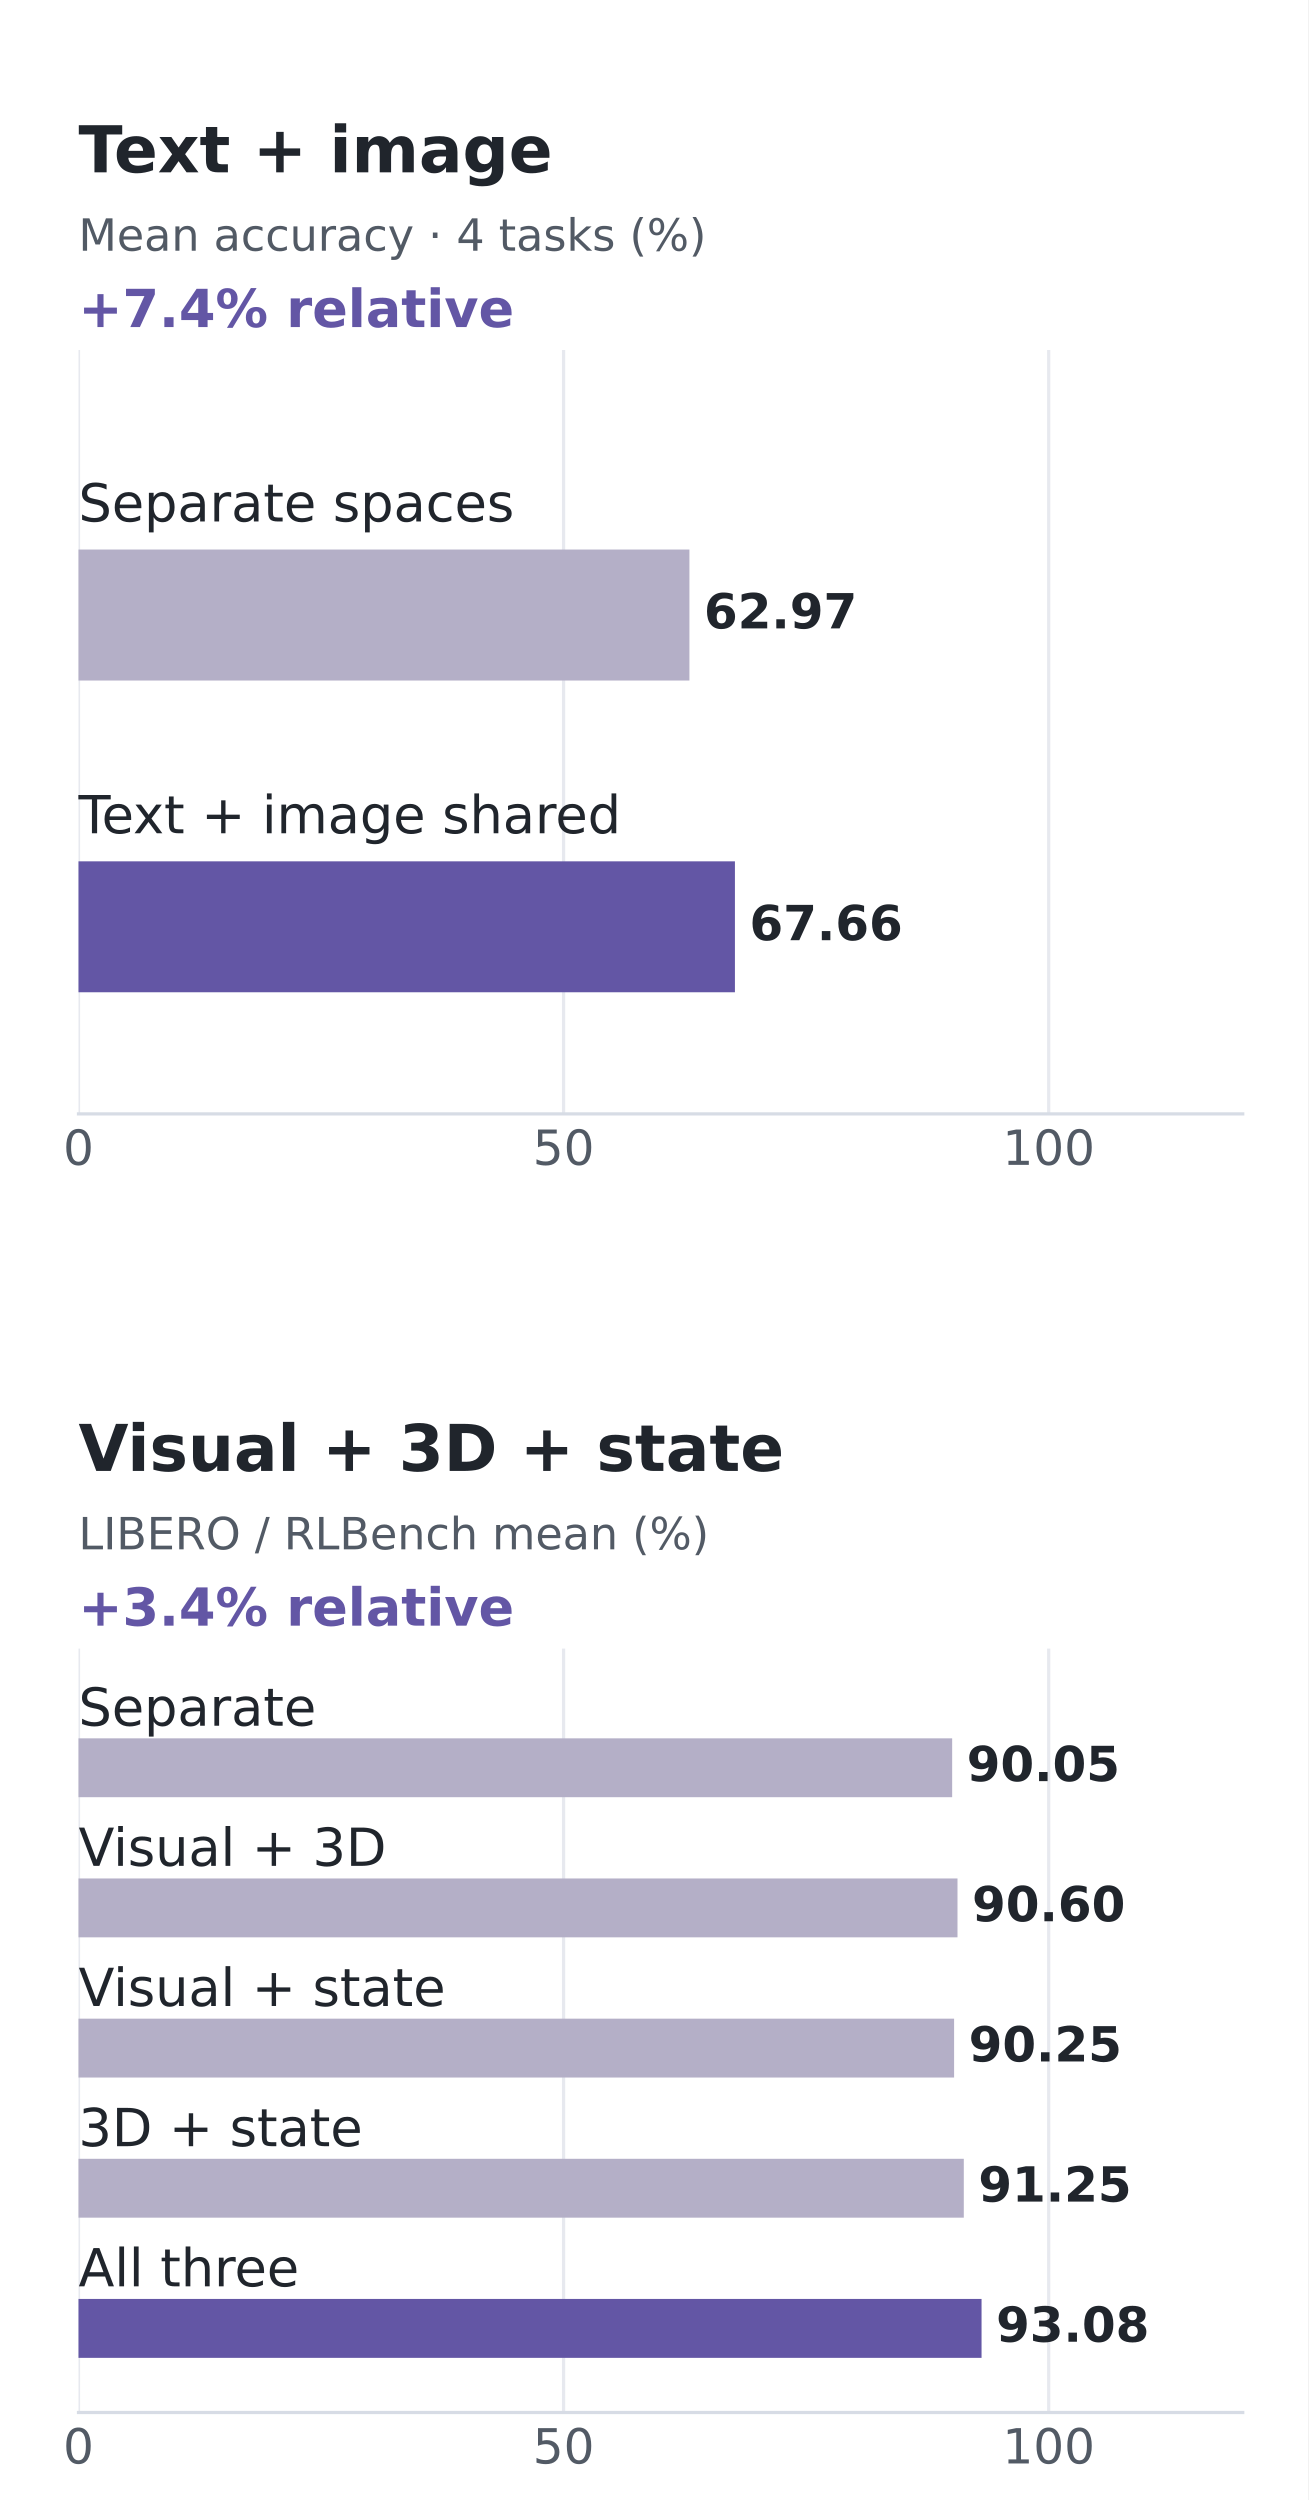
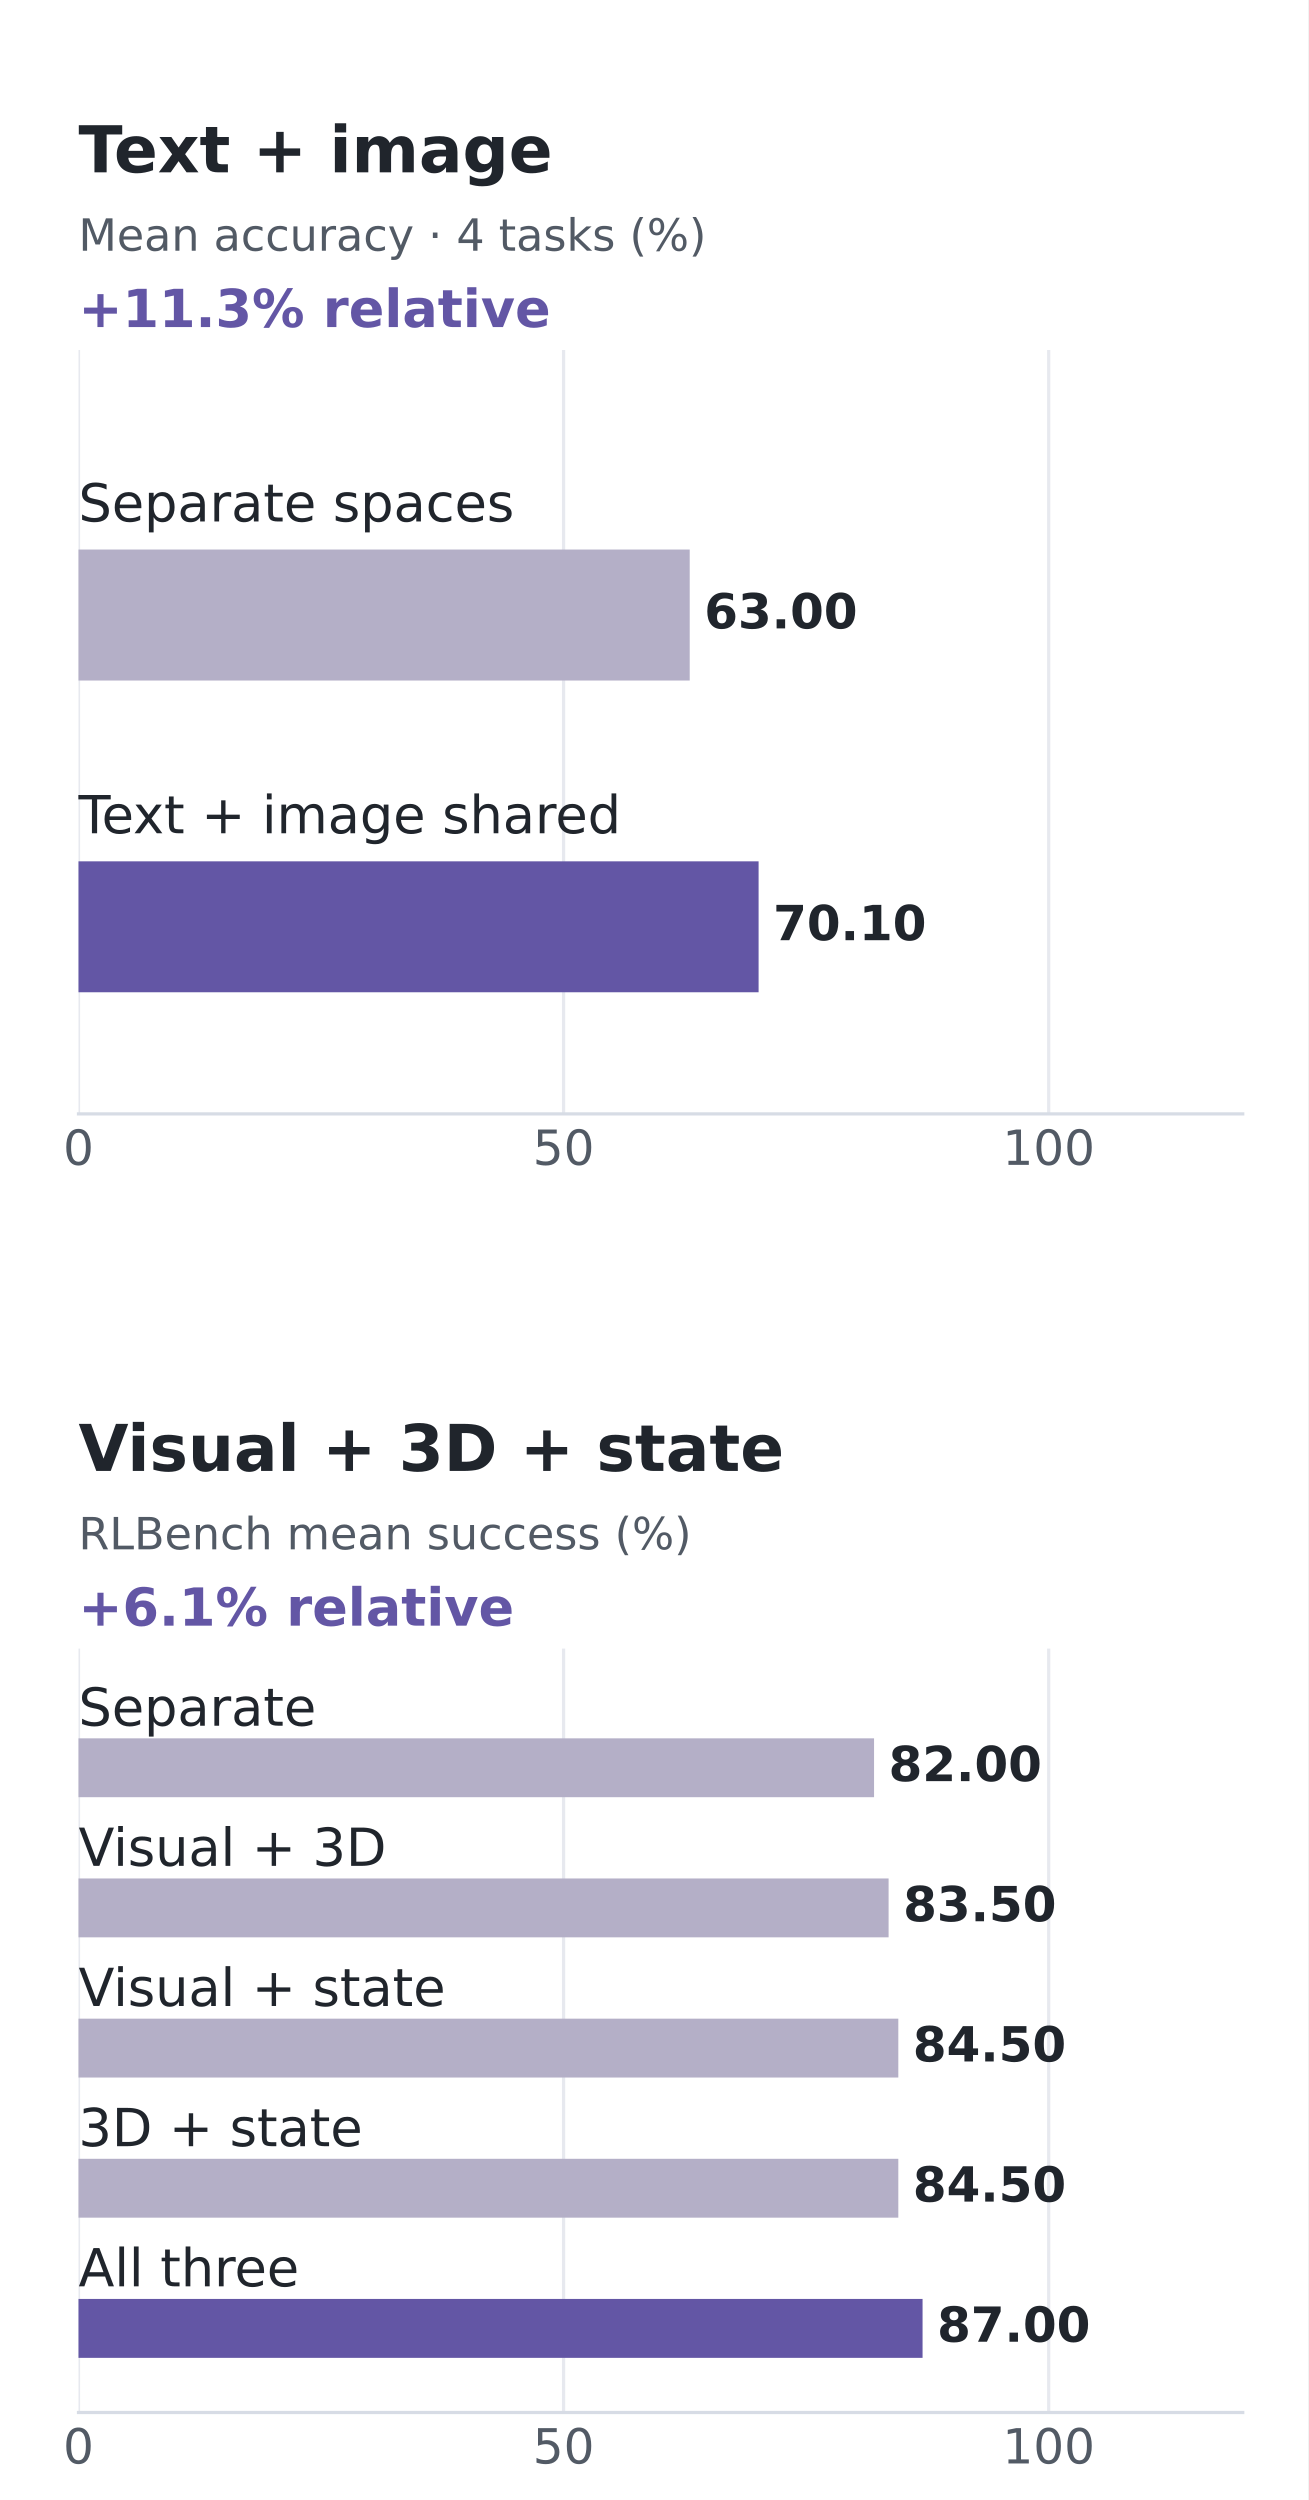
<svg xmlns="http://www.w3.org/2000/svg" width="324pt" height="619.2pt" viewBox="0 0 324 619.2" version="1.1">
  <defs>
    <style type="text/css">*{stroke-linejoin: round; stroke-linecap: butt}</style>
  </defs>
  <g id="figure_1">
    <g id="patch_1">
      <path d="M 0 619.2 L 324 619.2 L 324 0 L 0 0 z " style="fill: #ffffff" />
    </g>
    <g id="axes_1">
      <g id="patch_2">
        <path d="M 19.44 275.888 L 307.8 275.888 L 307.8 86.688 L 19.44 86.688 z " style="fill: #ffffff" />
      </g>
      <g id="matplotlib.axis_1">
        <g id="xtick_1">
          <g id="line2d_1">
-             <path d="M 19.44 275.888 L 19.44 86.688 " clip-path="url(#p0d3e46d848)" style="fill: none; stroke: #e7e9ef; stroke-width: 0.8; stroke-linecap: square" />
+             <path d="M 19.44 275.888 L 19.44 86.688 " clip-path="url(#p3124d137c5)" style="fill: none; stroke: #e7e9ef; stroke-width: 0.8; stroke-linecap: square" />
          </g>
          <g id="line2d_2" />
          <g id="text_1">
            <text style="fill: #525a65; font: 12px 'DejaVu Sans'; text-anchor: middle" x="19.44" y="288.506" transform="rotate(-0 19.44 288.5061)">0</text>
          </g>
        </g>
        <g id="xtick_2">
          <g id="line2d_3">
-             <path d="M 139.59 275.888 L 139.59 86.688 " clip-path="url(#p0d3e46d848)" style="fill: none; stroke: #e7e9ef; stroke-width: 0.8; stroke-linecap: square" />
+             <path d="M 139.59 275.888 L 139.59 86.688 " clip-path="url(#p3124d137c5)" style="fill: none; stroke: #e7e9ef; stroke-width: 0.8; stroke-linecap: square" />
          </g>
          <g id="line2d_4" />
          <g id="text_2">
            <text style="fill: #525a65; font: 12px 'DejaVu Sans'; text-anchor: middle" x="139.59" y="288.506" transform="rotate(-0 139.59 288.5061)">50</text>
          </g>
        </g>
        <g id="xtick_3">
          <g id="line2d_5">
-             <path d="M 259.74 275.888 L 259.74 86.688 " clip-path="url(#p0d3e46d848)" style="fill: none; stroke: #e7e9ef; stroke-width: 0.8; stroke-linecap: square" />
+             <path d="M 259.74 275.888 L 259.74 86.688 " clip-path="url(#p3124d137c5)" style="fill: none; stroke: #e7e9ef; stroke-width: 0.8; stroke-linecap: square" />
          </g>
          <g id="line2d_6" />
          <g id="text_3">
            <text style="fill: #525a65; font: 12px 'DejaVu Sans'; text-anchor: middle" x="259.74" y="288.506" transform="rotate(-0 259.74 288.5061)">100</text>
          </g>
        </g>
      </g>
      <g id="matplotlib.axis_2" />
      <g id="patch_3">
        <path d="M 19.44 275.888 L 307.8 275.888 " style="fill: none; stroke: #d7dce5; stroke-width: 0.8; stroke-linejoin: miter; stroke-linecap: square" />
      </g>
      <g id="patch_4">
-         <path d="M 19.44 136.112 L 170.757 136.112 L 170.757 168.546 L 19.44 168.546 z " clip-path="url(#p0d3e46d848)" style="fill: #b4afc7" />
+         <path d="M 19.44 136.112 L 170.829 136.112 L 170.829 168.546 L 19.44 168.546 z " clip-path="url(#p3124d137c5)" style="fill: #b4afc7" />
      </g>
      <g id="patch_5">
-         <path d="M 19.44 213.336 L 182.027 213.336 L 182.027 245.77 L 19.44 245.77 z " clip-path="url(#p0d3e46d848)" style="fill: #6356a5" />
+         <path d="M 19.44 213.336 L 187.89 213.336 L 187.89 245.77 L 19.44 245.77 z " clip-path="url(#p3124d137c5)" style="fill: #6356a5" />
      </g>
      <g id="text_4">
        <text style="fill: #20252c; font: 13px 'DejaVu Sans'; text-anchor: start" x="19.44" y="129.161" transform="rotate(-0 19.44 129.1615)">Separate spaces</text>
      </g>
      <g id="text_5">
-         <text style="fill: #20252c; font: 700 12px 'DejaVu Sans'; text-anchor: start" x="174.361" y="155.64" transform="rotate(-0 174.3614 155.6401)">62.97</text>
+         <text style="fill: #20252c; font: 700 12px 'DejaVu Sans'; text-anchor: start" x="174.434" y="155.64" transform="rotate(-0 174.4335 155.6401)">63.00</text>
      </g>
      <g id="text_6">
        <text style="fill: #20252c; font: 13px 'DejaVu Sans'; text-anchor: start" x="19.44" y="206.386" transform="rotate(-0 19.44 206.386)">Text + image shared</text>
      </g>
      <g id="text_7">
-         <text style="fill: #20252c; font: 700 12px 'DejaVu Sans'; text-anchor: start" x="185.631" y="232.865" transform="rotate(-0 185.6315 232.8646)">67.66</text>
+         <text style="fill: #20252c; font: 700 12px 'DejaVu Sans'; text-anchor: start" x="191.495" y="232.865" transform="rotate(-0 191.4948 232.8646)">70.10</text>
      </g>
      <g id="text_8">
        <text style="fill: #525a65; font: 11px 'DejaVu Sans'; text-anchor: start" x="19.44" y="62.092" transform="rotate(-0 19.44 62.092)">Mean accuracy · 4 tasks (%)</text>
      </g>
      <g id="text_9">
-         <text style="fill: #6356a5; font: 700 13px 'DejaVu Sans'; text-anchor: start" x="19.44" y="81.012" transform="rotate(-0 19.44 81.012)">+7.4% relative</text>
+         <text style="fill: #6356a5; font: 700 13px 'DejaVu Sans'; text-anchor: start" x="19.44" y="81.012" transform="rotate(-0 19.44 81.012)">+11.3% relative</text>
      </g>
      <g id="text_10">
        <text style="fill: #20252c; font: 700 16px 'DejaVu Sans'; text-anchor: start" x="19.44" y="42.688" transform="rotate(-0 19.44 42.688)">Text + image</text>
      </g>
    </g>
    <g id="axes_2">
      <g id="patch_6">
        <path d="M 19.44 597.528 L 307.8 597.528 L 307.8 408.328 L 19.44 408.328 z " style="fill: #ffffff" />
      </g>
      <g id="matplotlib.axis_3">
        <g id="xtick_4">
          <g id="line2d_7">
-             <path d="M 19.44 597.528 L 19.44 408.328 " clip-path="url(#pd844576832)" style="fill: none; stroke: #e7e9ef; stroke-width: 0.8; stroke-linecap: square" />
+             <path d="M 19.44 597.528 L 19.44 408.328 " clip-path="url(#pbbbe467582)" style="fill: none; stroke: #e7e9ef; stroke-width: 0.8; stroke-linecap: square" />
          </g>
          <g id="line2d_8" />
          <g id="text_11">
            <text style="fill: #525a65; font: 12px 'DejaVu Sans'; text-anchor: middle" x="19.44" y="610.146" transform="rotate(-0 19.44 610.1461)">0</text>
          </g>
        </g>
        <g id="xtick_5">
          <g id="line2d_9">
-             <path d="M 139.59 597.528 L 139.59 408.328 " clip-path="url(#pd844576832)" style="fill: none; stroke: #e7e9ef; stroke-width: 0.8; stroke-linecap: square" />
+             <path d="M 139.59 597.528 L 139.59 408.328 " clip-path="url(#pbbbe467582)" style="fill: none; stroke: #e7e9ef; stroke-width: 0.8; stroke-linecap: square" />
          </g>
          <g id="line2d_10" />
          <g id="text_12">
            <text style="fill: #525a65; font: 12px 'DejaVu Sans'; text-anchor: middle" x="139.59" y="610.146" transform="rotate(-0 139.59 610.1461)">50</text>
          </g>
        </g>
        <g id="xtick_6">
          <g id="line2d_11">
-             <path d="M 259.74 597.528 L 259.74 408.328 " clip-path="url(#pd844576832)" style="fill: none; stroke: #e7e9ef; stroke-width: 0.8; stroke-linecap: square" />
+             <path d="M 259.74 597.528 L 259.74 408.328 " clip-path="url(#pbbbe467582)" style="fill: none; stroke: #e7e9ef; stroke-width: 0.8; stroke-linecap: square" />
          </g>
          <g id="line2d_12" />
          <g id="text_13">
            <text style="fill: #525a65; font: 12px 'DejaVu Sans'; text-anchor: middle" x="259.74" y="610.146" transform="rotate(-0 259.74 610.1461)">100</text>
          </g>
        </g>
      </g>
      <g id="matplotlib.axis_4" />
      <g id="patch_7">
        <path d="M 19.44 597.528 L 307.8 597.528 " style="fill: none; stroke: #d7dce5; stroke-width: 0.8; stroke-linejoin: miter; stroke-linecap: square" />
      </g>
      <g id="patch_8">
-         <path d="M 19.44 430.546 L 235.83 430.546 L 235.83 445.127 L 19.44 445.127 z " clip-path="url(#pd844576832)" style="fill: #b4afc7" />
+         <path d="M 19.44 430.546 L 216.486 430.546 L 216.486 445.127 L 19.44 445.127 z " clip-path="url(#pbbbe467582)" style="fill: #b4afc7" />
      </g>
      <g id="patch_9">
-         <path d="M 19.44 465.262 L 237.152 465.262 L 237.152 479.842 L 19.44 479.842 z " clip-path="url(#pd844576832)" style="fill: #b4afc7" />
+         <path d="M 19.44 465.262 L 220.09 465.262 L 220.09 479.842 L 19.44 479.842 z " clip-path="url(#pbbbe467582)" style="fill: #b4afc7" />
      </g>
      <g id="patch_10">
-         <path d="M 19.44 499.977 L 236.311 499.977 L 236.311 514.558 L 19.44 514.558 z " clip-path="url(#pd844576832)" style="fill: #b4afc7" />
+         <path d="M 19.44 499.977 L 222.494 499.977 L 222.494 514.558 L 19.44 514.558 z " clip-path="url(#pbbbe467582)" style="fill: #b4afc7" />
      </g>
      <g id="patch_11">
-         <path d="M 19.44 534.693 L 238.714 534.693 L 238.714 549.273 L 19.44 549.273 z " clip-path="url(#pd844576832)" style="fill: #b4afc7" />
+         <path d="M 19.44 534.693 L 222.494 534.693 L 222.494 549.273 L 19.44 549.273 z " clip-path="url(#pbbbe467582)" style="fill: #b4afc7" />
      </g>
      <g id="patch_12">
-         <path d="M 19.44 569.408 L 243.111 569.408 L 243.111 583.989 L 19.44 583.989 z " clip-path="url(#pd844576832)" style="fill: #6356a5" />
+         <path d="M 19.44 569.408 L 228.501 569.408 L 228.501 583.989 L 19.44 583.989 z " clip-path="url(#pbbbe467582)" style="fill: #6356a5" />
      </g>
      <g id="text_14">
        <text style="fill: #20252c; font: 13px 'DejaVu Sans'; text-anchor: start" x="19.44" y="427.422" transform="rotate(-0 19.44 427.4216)">Separate</text>
      </g>
      <g id="text_15">
-         <text style="fill: #20252c; font: 700 12px 'DejaVu Sans'; text-anchor: start" x="239.435" y="441.148" transform="rotate(-0 239.4347 441.1475)">90.05</text>
+         <text style="fill: #20252c; font: 700 12px 'DejaVu Sans'; text-anchor: start" x="220.09" y="441.148" transform="rotate(-0 220.0905 441.1475)">82.00</text>
      </g>
      <g id="text_16">
        <text style="fill: #20252c; font: 13px 'DejaVu Sans'; text-anchor: start" x="19.44" y="462.137" transform="rotate(-0 19.44 462.1372)">Visual + 3D</text>
      </g>
      <g id="text_17">
-         <text style="fill: #20252c; font: 700 12px 'DejaVu Sans'; text-anchor: start" x="240.756" y="475.863" transform="rotate(-0 240.7563 475.8631)">90.60</text>
+         <text style="fill: #20252c; font: 700 12px 'DejaVu Sans'; text-anchor: start" x="223.695" y="475.863" transform="rotate(-0 223.695 475.8631)">83.50</text>
      </g>
      <g id="text_18">
        <text style="fill: #20252c; font: 13px 'DejaVu Sans'; text-anchor: start" x="19.44" y="496.853" transform="rotate(-0 19.44 496.8528)">Visual + state</text>
      </g>
      <g id="text_19">
-         <text style="fill: #20252c; font: 700 12px 'DejaVu Sans'; text-anchor: start" x="239.915" y="510.579" transform="rotate(-0 239.9152 510.5787)">90.25</text>
+         <text style="fill: #20252c; font: 700 12px 'DejaVu Sans'; text-anchor: start" x="226.098" y="510.579" transform="rotate(-0 226.098 510.5787)">84.50</text>
      </g>
      <g id="text_20">
        <text style="fill: #20252c; font: 13px 'DejaVu Sans'; text-anchor: start" x="19.44" y="531.568" transform="rotate(-0 19.44 531.5684)">3D + state</text>
      </g>
      <g id="text_21">
-         <text style="fill: #20252c; font: 700 12px 'DejaVu Sans'; text-anchor: start" x="242.318" y="545.294" transform="rotate(-0 242.3183 545.2943)">91.25</text>
+         <text style="fill: #20252c; font: 700 12px 'DejaVu Sans'; text-anchor: start" x="226.098" y="545.294" transform="rotate(-0 226.098 545.2943)">84.50</text>
      </g>
      <g id="text_22">
        <text style="fill: #20252c; font: 13px 'DejaVu Sans'; text-anchor: start" x="19.44" y="566.284" transform="rotate(-0 19.44 566.284)">All three</text>
      </g>
      <g id="text_23">
-         <text style="fill: #20252c; font: 700 12px 'DejaVu Sans'; text-anchor: start" x="246.716" y="580.01" transform="rotate(-0 246.7157 580.0099)">93.08</text>
+         <text style="fill: #20252c; font: 700 12px 'DejaVu Sans'; text-anchor: start" x="232.106" y="580.01" transform="rotate(-0 232.1055 580.0099)">87.00</text>
      </g>
      <g id="text_24">
-         <text style="fill: #525a65; font: 11px 'DejaVu Sans'; text-anchor: start" x="19.44" y="383.732" transform="rotate(-0 19.44 383.732)">LIBERO / RLBench mean (%)</text>
+         <text style="fill: #525a65; font: 11px 'DejaVu Sans'; text-anchor: start" x="19.44" y="383.732" transform="rotate(-0 19.44 383.732)">RLBench mean success (%)</text>
      </g>
      <g id="text_25">
-         <text style="fill: #6356a5; font: 700 13px 'DejaVu Sans'; text-anchor: start" x="19.44" y="402.652" transform="rotate(-0 19.44 402.652)">+3.4% relative</text>
+         <text style="fill: #6356a5; font: 700 13px 'DejaVu Sans'; text-anchor: start" x="19.44" y="402.652" transform="rotate(-0 19.44 402.652)">+6.1% relative</text>
      </g>
      <g id="text_26">
        <text style="fill: #20252c; font: 700 16px 'DejaVu Sans'; text-anchor: start" x="19.44" y="364.328" transform="rotate(-0 19.44 364.328)">Visual + 3D + state</text>
      </g>
    </g>
  </g>
  <defs>
-     <clipPath id="p0d3e46d848">
+     <clipPath id="p3124d137c5">
      <rect x="19.44" y="86.688" width="288.36" height="189.2" />
    </clipPath>
-     <clipPath id="pd844576832">
+     <clipPath id="pbbbe467582">
      <rect x="19.44" y="408.328" width="288.36" height="189.2" />
    </clipPath>
  </defs>
</svg>
